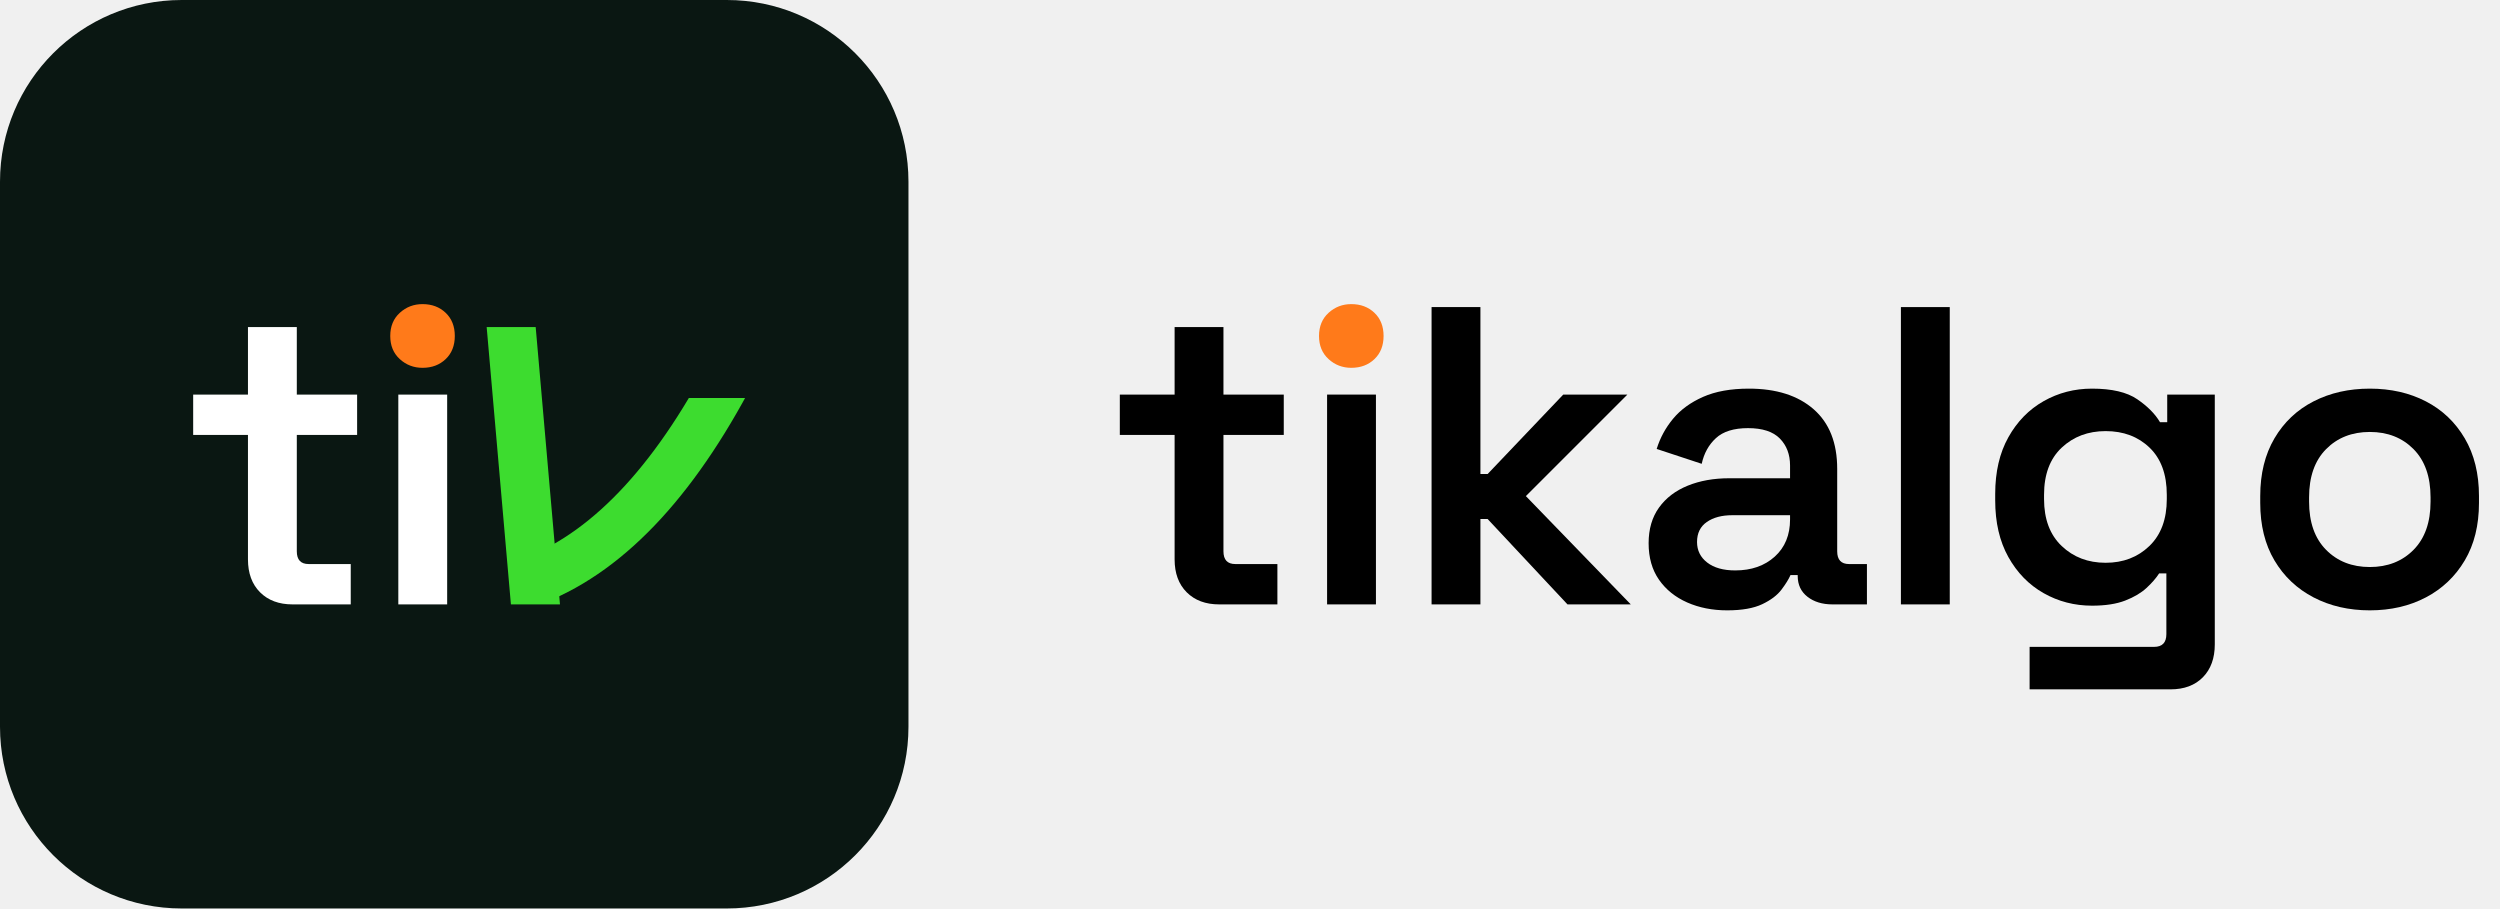
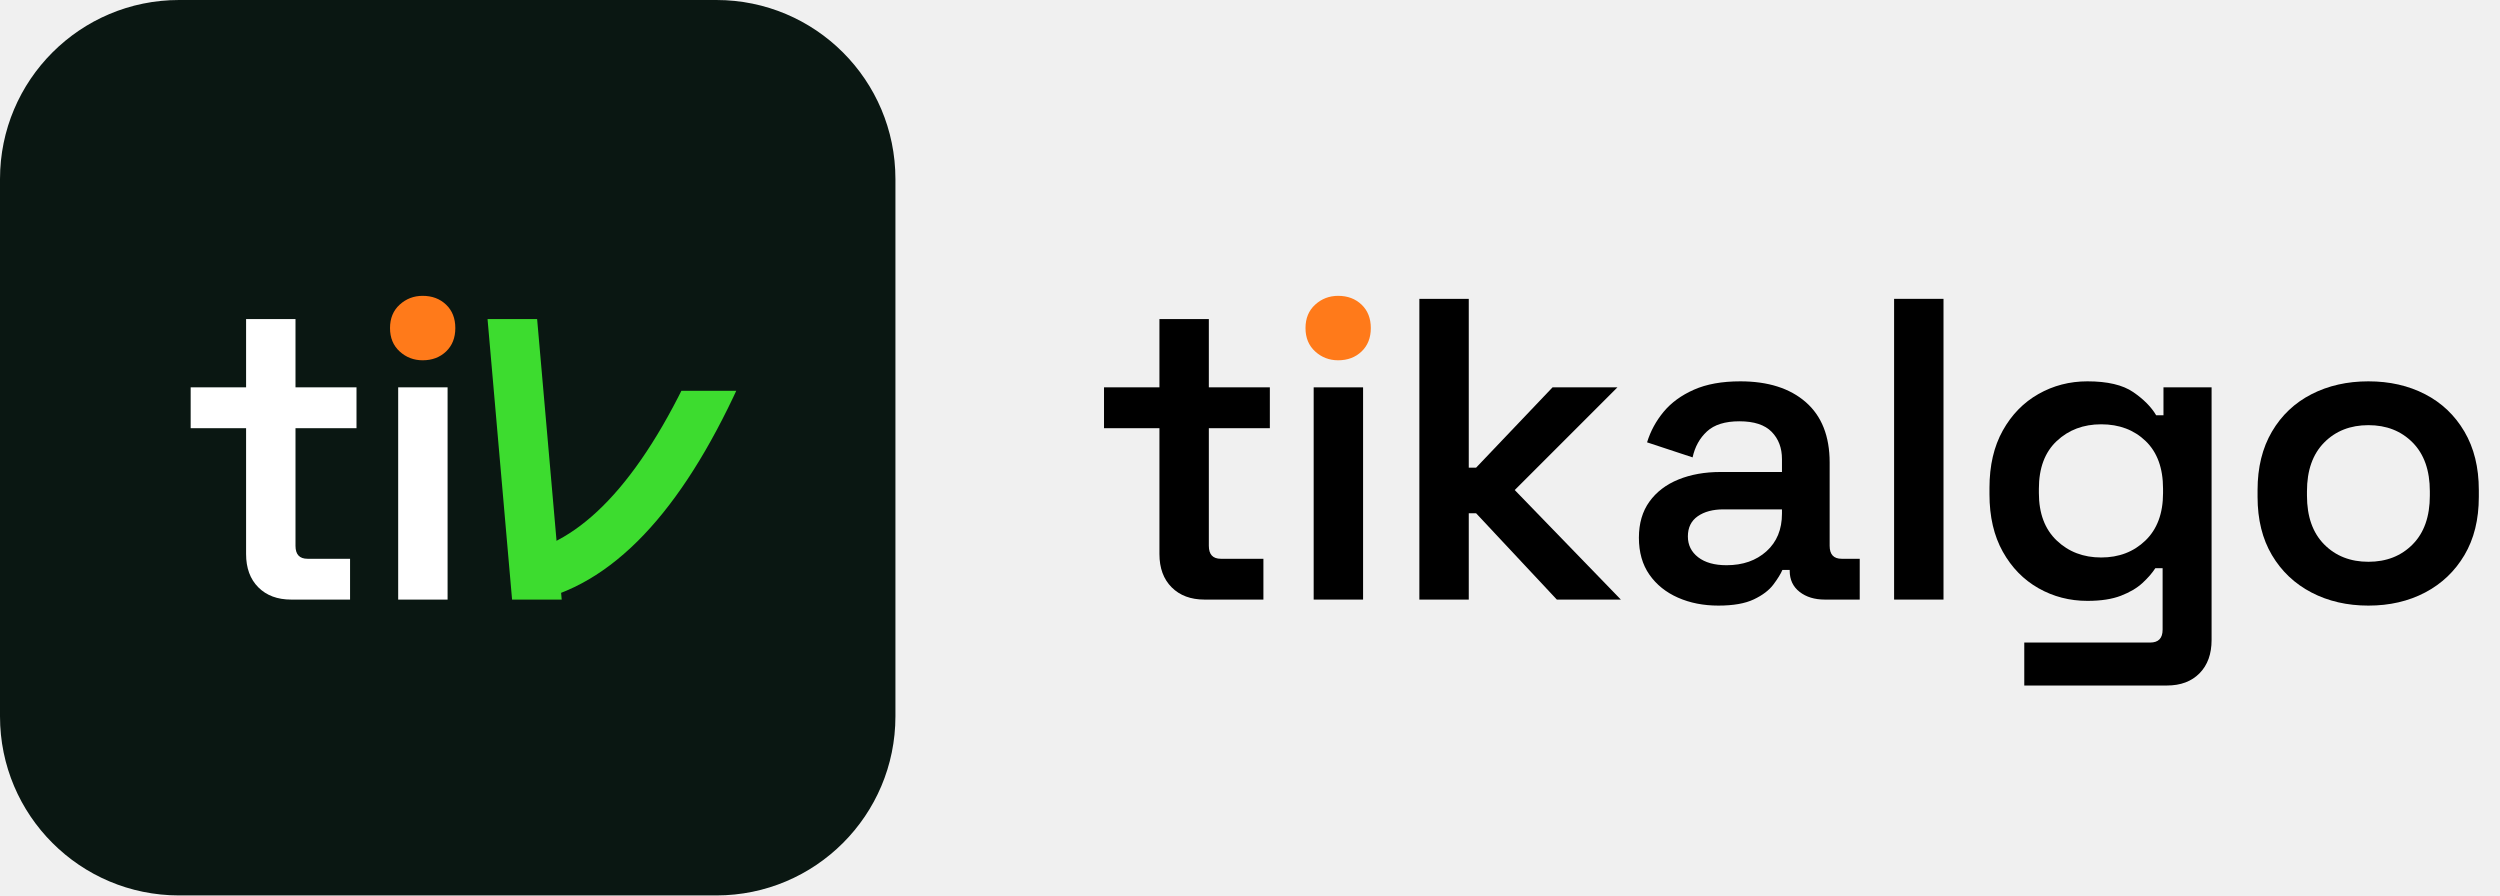
- <svg xmlns="http://www.w3.org/2000/svg" viewBox="0 0 588.6 213.89" role="img" aria-label="tikalgo">
-   <rect width="213.89" height="213.89" rx="42.78" fill="#0A1712" />
-   <g transform="translate(42.78 142.30)">
+ <svg xmlns="http://www.w3.org/2000/svg" viewBox="0 0 581.9 208.42" role="img" aria-label="tikalgo">
+   <rect width="208.42" height="208.42" rx="41.68" fill="#0A1712" />
+   <g transform="translate(41.68 139.56)">
    <path d="M39.80 0L26.10 0Q21.30 0 18.45-2.85Q15.60-5.70 15.60-10.60L15.60-39.90L2.70-39.90L2.70-49.40L15.60-49.40L15.60-65.30L27.10-65.30L27.10-49.40L41.30-49.40L41.30-39.90L27.10-39.90L27.10-12.50Q27.10-9.50 29.90-9.50L39.80-9.50M62.50 0L51 0L51-49.40L62.50-49.40" fill="#FFFFFF" />
    <clipPath id="tk">
      <rect x="-1000" y="-48.60" width="3000" height="3000" />
    </clipPath>
    <path d="M71.80 -65.30 L83.34 -65.30 L89.06 0 L77.51 0 Z" fill="#3DDC2F" />
-     <path d="M83.28 -5.75 Q110.14 -16.44 130.99 -57.80" fill="none" stroke="#3DDC2F" stroke-width="11.50" clip-path="url(#tk)" />
+     <path d="M83.28 -5.75 Q108.25 -12.55 127.50 -57.80" fill="none" stroke="#3DDC2F" stroke-width="11.50" clip-path="url(#tk)" />
    <path d="M56.70-55.70Q53.60-55.70 51.35-57.75Q49.10-59.80 49.10-63.20Q49.10-66.60 51.35-68.65Q53.60-70.70 56.70-70.70Q60-70.70 62.15-68.65Q64.30-66.60 64.30-63.20Q64.30-59.80 62.15-57.75Q60-55.70 56.70-55.70" fill="#FF7A1A" />
  </g>
-   <g transform="translate(260.95 142.30)">
+   <g transform="translate(254.27 139.56)">
    <g fill="currentColor">
      <path transform="translate(0.00 0)" d="M39.80 0L26.10 0Q21.30 0 18.45-2.85Q15.60-5.70 15.60-10.60L15.60-39.90L2.70-39.90L2.70-49.40L15.60-49.40L15.60-65.30L27.10-65.30L27.10-49.40L41.30-49.40L41.30-39.90L27.10-39.90L27.10-12.50Q27.10-9.50 29.90-9.50L39.80-9.50" />
      <path transform="translate(44.20 0)" d="M18.80 0L7.30 0L7.30-49.40L18.80-49.40" />
      <path transform="translate(68.80 0)" d="M18.80 0L7.30 0L7.30-70L18.80-70L18.80-30.70L20.50-30.70L38.30-49.40L53.40-49.40L29.50-25.50L54.20 0L39.30 0L20.50-20.10L18.80-20.10" />
      <path transform="translate(123.10 0)" d="M22.60 1.40Q17.40 1.40 13.20-0.45Q9-2.30 6.55-5.80Q4.10-9.30 4.10-14.40Q4.10-19.40 6.55-22.80Q9-26.20 13.30-27.95Q17.60-29.70 23.10-29.70L37.40-29.70L37.40-32.70Q37.40-36.60 35-39.05Q32.60-41.50 27.50-41.50Q22.50-41.50 19.95-39.15Q17.40-36.80 16.60-33.10L6-36.60Q7.20-40.50 9.85-43.70Q12.50-46.90 16.90-48.85Q21.30-50.80 27.70-50.80Q37.40-50.80 42.95-45.95Q48.50-41.10 48.50-31.90L48.50-12.50Q48.50-9.50 51.30-9.50L55.50-9.50L55.50 0L47.40 0Q43.80 0 41.50-1.80Q39.20-3.60 39.20-6.70L39.20-6.90L37.50-6.90Q36.90-5.50 35.40-3.50Q33.90-1.50 30.85-0.05Q27.80 1.40 22.60 1.40M24.50-8Q30.20-8 33.80-11.25Q37.40-14.50 37.40-20L37.40-21L23.80-21Q20.10-21 17.80-19.40Q15.50-17.80 15.50-14.70Q15.50-11.70 17.90-9.85Q20.30-8 24.50-8" />
      <path transform="translate(179.30 0)" d="M18.80 0L7.30 0L7.30-70L18.80-70" />
      <path transform="translate(203.90 0)" d="M4.90-24.50L4.90-26Q4.90-33.80 8-39.35Q11.10-44.90 16.30-47.85Q21.50-50.80 27.70-50.80Q34.70-50.80 38.35-48.30Q42-45.80 43.70-42.90L45.40-42.90L45.40-49.40L56.60-49.40L56.60 9.40Q56.60 14.30 53.80 17.15Q51 20 46.20 20L13 20L13 10L42.30 10Q45.20 10 45.20 7L45.20-7.30L43.50-7.30Q42.40-5.60 40.50-3.85Q38.60-2.10 35.50-0.90Q32.40 0.30 27.70 0.30Q21.50 0.30 16.30-2.65Q11.10-5.60 8-11.15Q4.90-16.70 4.90-24.50M30.90-9.80Q37.10-9.80 41.20-13.75Q45.30-17.70 45.30-24.80L45.30-25.80Q45.30-33 41.25-36.90Q37.20-40.80 30.90-40.80Q24.70-40.80 20.55-36.90Q16.40-33 16.40-25.80L16.40-24.80Q16.40-17.70 20.55-13.75Q24.70-9.80 30.90-9.80" />
      <path transform="translate(266.30 0)" d="M30.70 1.40Q23.30 1.40 17.45-1.65Q11.60-4.70 8.25-10.35Q4.90-16 4.90-23.90L4.90-25.50Q4.90-33.40 8.25-39.10Q11.60-44.80 17.45-47.80Q23.30-50.80 30.70-50.80Q38.10-50.80 43.90-47.80Q49.70-44.80 53.05-39.10Q56.40-33.40 56.40-25.50L56.40-23.90Q56.40-16 53.05-10.35Q49.70-4.70 43.90-1.65Q38.10 1.40 30.70 1.40M30.70-8.80Q37-8.80 41-12.85Q45-16.90 45-24.20L45-25.20Q45-32.50 41-36.55Q37-40.60 30.70-40.60Q24.40-40.60 20.40-36.55Q16.40-32.50 16.40-25.20L16.40-24.20Q16.40-16.90 20.40-12.85Q24.40-8.80 30.70-8.80" />
    </g>
    <g fill="#FF7A1A">
      <path transform="translate(44.20 0)" d="M13-55.70Q9.90-55.70 7.65-57.75Q5.40-59.80 5.40-63.20Q5.40-66.60 7.65-68.65Q9.90-70.70 13-70.70Q16.30-70.70 18.45-68.65Q20.60-66.60 20.60-63.20Q20.60-59.80 18.45-57.75Q16.30-55.70 13-55.70" />
    </g>
  </g>
</svg>
